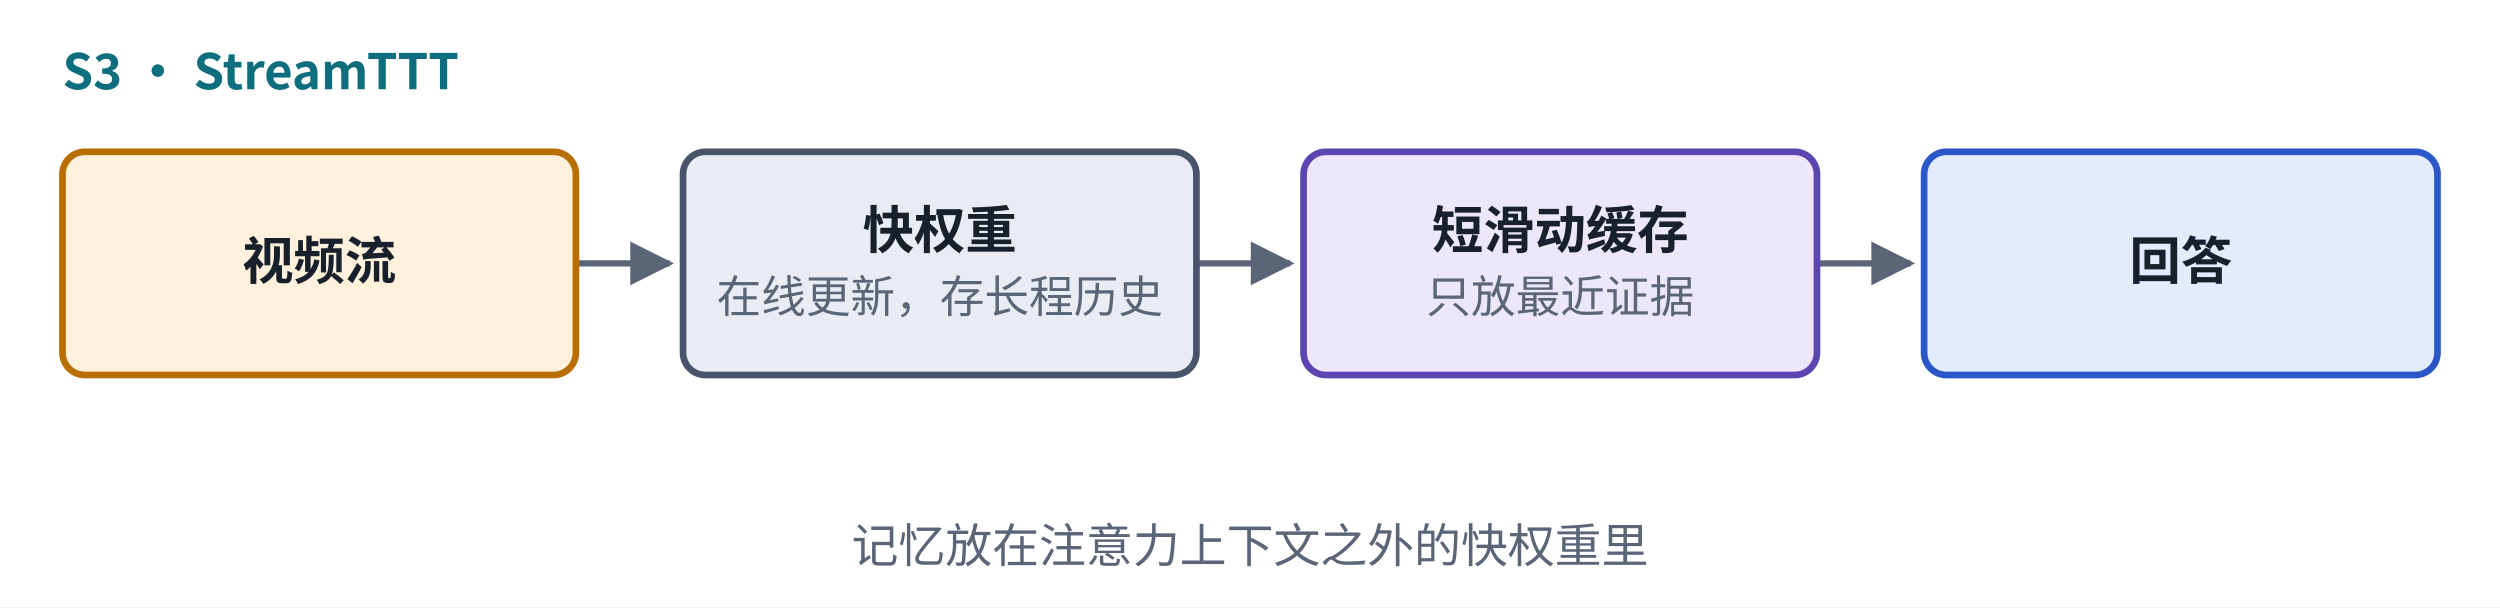
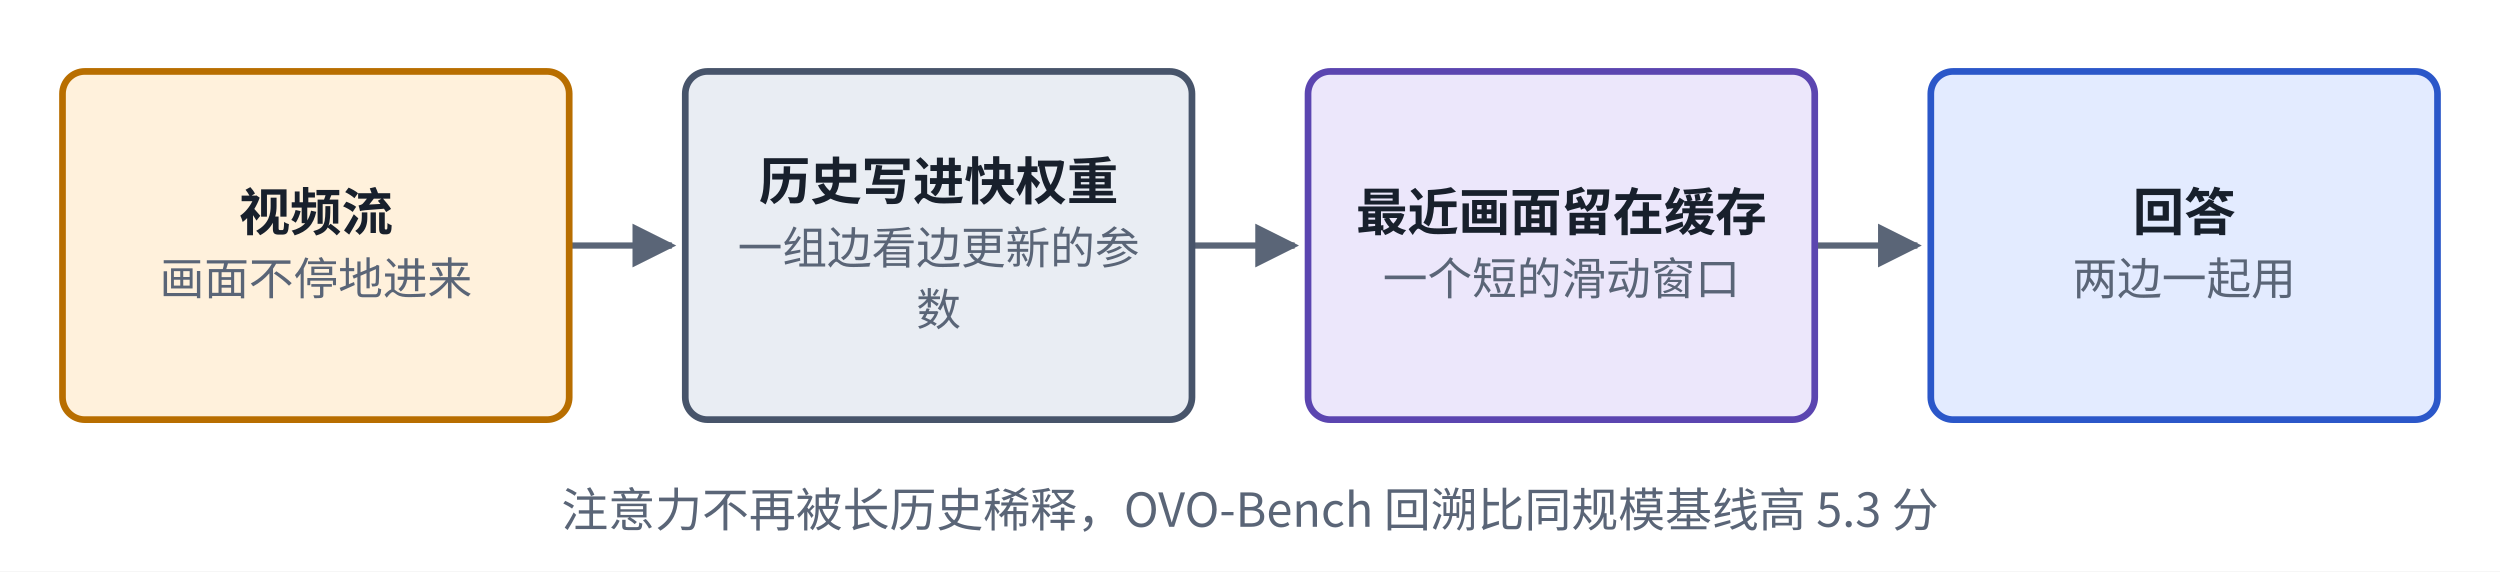
- <svg xmlns="http://www.w3.org/2000/svg" viewBox="0 0 560 136" width="560" height="136" role="img" aria-label="快权重记忆结构">
+ <svg xmlns="http://www.w3.org/2000/svg" viewBox="0 0 560 128" width="560" height="128" role="img" aria-label="快权重记忆结构">
  <defs>
    <marker id="u09ah-u09cards3" viewBox="0 0 10 10" refX="9" refY="5" markerWidth="7" markerHeight="7" orient="auto-start-reverse">
      <path d="M0,0 L10,5 L0,10 z" fill="#5A6577" />
    </marker>
  </defs>
-   <rect x="0" y="0" width="560" height="136" fill="#ffffff" />
-   <path d="M129,59 L150,59" fill="none" stroke="#5A6577" stroke-width="1.4" marker-end="url(#u09ah-u09cards3)" />
-   <path d="M268,59 L289,59" fill="none" stroke="#5A6577" stroke-width="1.4" marker-end="url(#u09ah-u09cards3)" />
-   <path d="M407,59 L428,59" fill="none" stroke="#5A6577" stroke-width="1.4" marker-end="url(#u09ah-u09cards3)" />
-   <rect x="14" y="34" width="115" height="50" rx="5" fill="#FFF1DC" stroke="#B86E00" stroke-width="1.5" />
-   <rect x="153" y="34" width="115" height="50" rx="5" fill="#E9EDF3" stroke="#47546A" stroke-width="1.5" />
-   <rect x="292" y="34" width="115" height="50" rx="5" fill="#ECE7FB" stroke="#5B45B0" stroke-width="1.5" />
-   <rect x="431" y="34" width="115" height="50" rx="5" fill="#E3EBFF" stroke="#2B57C9" stroke-width="1.5" />
-   <text x="14" y="20" text-anchor="start" font-size="11" font-weight="600" fill="#0E6E7E" font-family="PingFang SC, Noto Sans CJK SC, Microsoft YaHei, sans-serif">S3 · StreamTTT</text>
-   <text x="71.5" y="62.565" text-anchor="middle" font-size="11.5" font-weight="600" fill="#18202C" font-family="PingFang SC, Noto Sans CJK SC, Microsoft YaHei, sans-serif">视频流</text>
-   <text x="210.5" y="55.665" text-anchor="middle" font-size="11.5" font-weight="600" fill="#18202C" font-family="PingFang SC, Noto Sans CJK SC, Microsoft YaHei, sans-serif">快权重</text>
-   <text x="210.5" y="70.035" text-anchor="middle" font-size="10" font-weight="400" fill="#5A6577" font-family="PingFang SC, Noto Sans CJK SC, Microsoft YaHei, sans-serif">在线更新，存长程历史</text>
-   <text x="349.5" y="55.665" text-anchor="middle" font-size="11.5" font-weight="600" fill="#18202C" font-family="PingFang SC, Noto Sans CJK SC, Microsoft YaHei, sans-serif">短滑动缓存</text>
-   <text x="349.5" y="70.035" text-anchor="middle" font-size="10" font-weight="400" fill="#5A6577" font-family="PingFang SC, Noto Sans CJK SC, Microsoft YaHei, sans-serif">只放最近证据</text>
-   <text x="488.5" y="62.565" text-anchor="middle" font-size="11.5" font-weight="600" fill="#18202C" font-family="PingFang SC, Noto Sans CJK SC, Microsoft YaHei, sans-serif">回答</text>
-   <text x="280" y="126" text-anchor="middle" font-size="10.5" font-weight="500" fill="#5A6577" font-family="PingFang SC, Noto Sans CJK SC, Microsoft YaHei, sans-serif">记忆放在注意力上下文之外的快权重里</text>
+   <rect x="0" y="0" width="560" height="128" fill="#ffffff" />
+   <path d="M127.5,55 L150.5,55" fill="none" stroke="#5A6577" stroke-width="1.4" marker-end="url(#u09ah-u09cards3)" />
+   <path d="M267,55 L290,55" fill="none" stroke="#5A6577" stroke-width="1.4" marker-end="url(#u09ah-u09cards3)" />
+   <path d="M406.5,55 L429.5,55" fill="none" stroke="#5A6577" stroke-width="1.4" marker-end="url(#u09ah-u09cards3)" />
+   <rect x="14" y="16" width="113.5" height="78" rx="5" fill="#FFF1DC" stroke="#B86E00" stroke-width="1.5" />
+   <rect x="153.5" y="16" width="113.5" height="78" rx="5" fill="#E9EDF3" stroke="#47546A" stroke-width="1.5" />
+   <rect x="293" y="16" width="113.5" height="78" rx="5" fill="#ECE7FB" stroke="#5B45B0" stroke-width="1.5" />
+   <rect x="432.5" y="16" width="113.5" height="78" rx="5" fill="#E3EBFF" stroke="#2B57C9" stroke-width="1.5" />
+   <text x="70.75" y="51.665" text-anchor="middle" font-size="11.5" font-weight="600" fill="#18202C" font-family="PingFang SC, Noto Sans CJK SC, Microsoft YaHei, sans-serif">视频流</text>
+   <text x="70.75" y="66.035" text-anchor="middle" font-size="10" font-weight="400" fill="#5A6577" font-family="PingFang SC, Noto Sans CJK SC, Microsoft YaHei, sans-serif">画面不停地进来</text>
+   <text x="210.25" y="44.765" text-anchor="middle" font-size="11.5" font-weight="600" fill="#18202C" font-family="PingFang SC, Noto Sans CJK SC, Microsoft YaHei, sans-serif">历史写进快权重</text>
+   <text x="210.25" y="59.135" text-anchor="middle" font-size="10" font-weight="400" fill="#5A6577" font-family="PingFang SC, Noto Sans CJK SC, Microsoft YaHei, sans-serif">一组边看边更新的参</text>
+   <text x="210.25" y="72.935" text-anchor="middle" font-size="10" font-weight="400" fill="#5A6577" font-family="PingFang SC, Noto Sans CJK SC, Microsoft YaHei, sans-serif">数</text>
+   <text x="349.75" y="51.665" text-anchor="middle" font-size="11.5" font-weight="600" fill="#18202C" font-family="PingFang SC, Noto Sans CJK SC, Microsoft YaHei, sans-serif">最近画面留在缓存</text>
+   <text x="349.75" y="66.035" text-anchor="middle" font-size="10" font-weight="400" fill="#5A6577" font-family="PingFang SC, Noto Sans CJK SC, Microsoft YaHei, sans-serif">一个短的滑动窗口</text>
+   <text x="489.25" y="51.665" text-anchor="middle" font-size="11.5" font-weight="600" fill="#18202C" font-family="PingFang SC, Noto Sans CJK SC, Microsoft YaHei, sans-serif">回答</text>
+   <text x="489.25" y="66.035" text-anchor="middle" font-size="10" font-weight="400" fill="#5A6577" font-family="PingFang SC, Noto Sans CJK SC, Microsoft YaHei, sans-serif">两边一起用</text>
+   <text x="280" y="118" text-anchor="middle" font-size="10.5" font-weight="500" fill="#5A6577" font-family="PingFang SC, Noto Sans CJK SC, Microsoft YaHei, sans-serif">注意力不再被长历史稀释，OVO-Bench 回溯比同规模基线高 5.3 分</text>
</svg>
